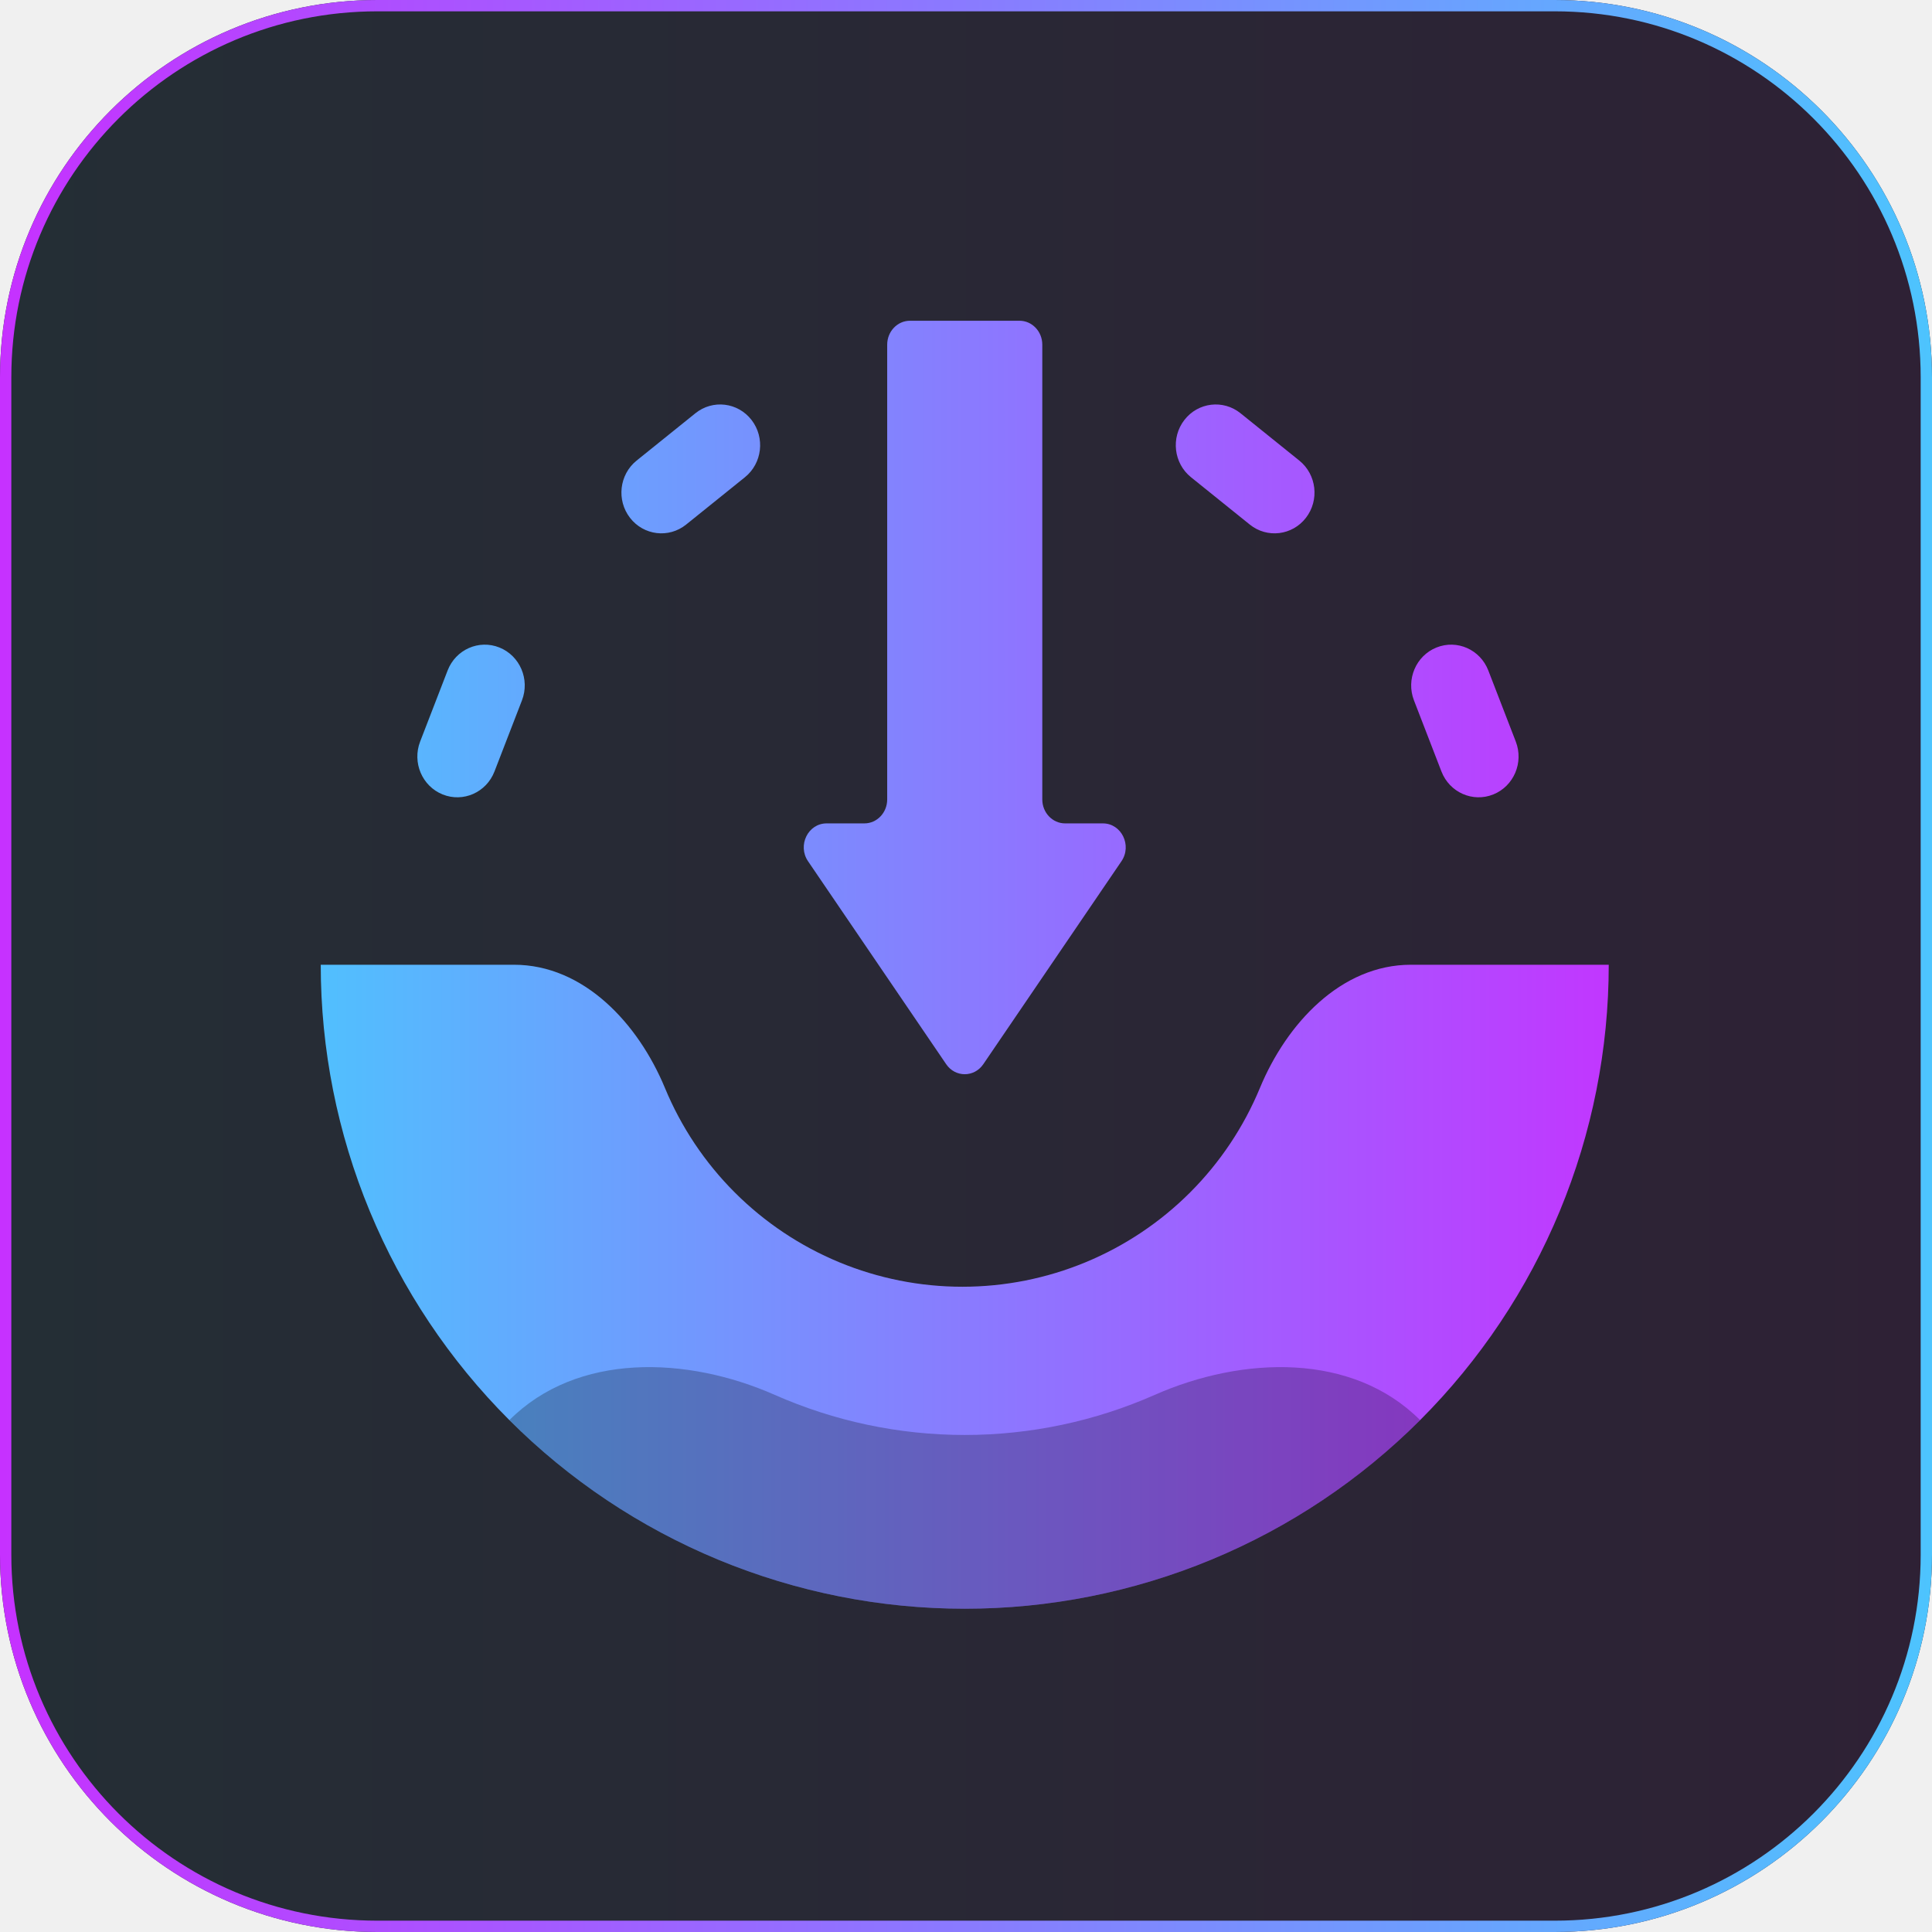
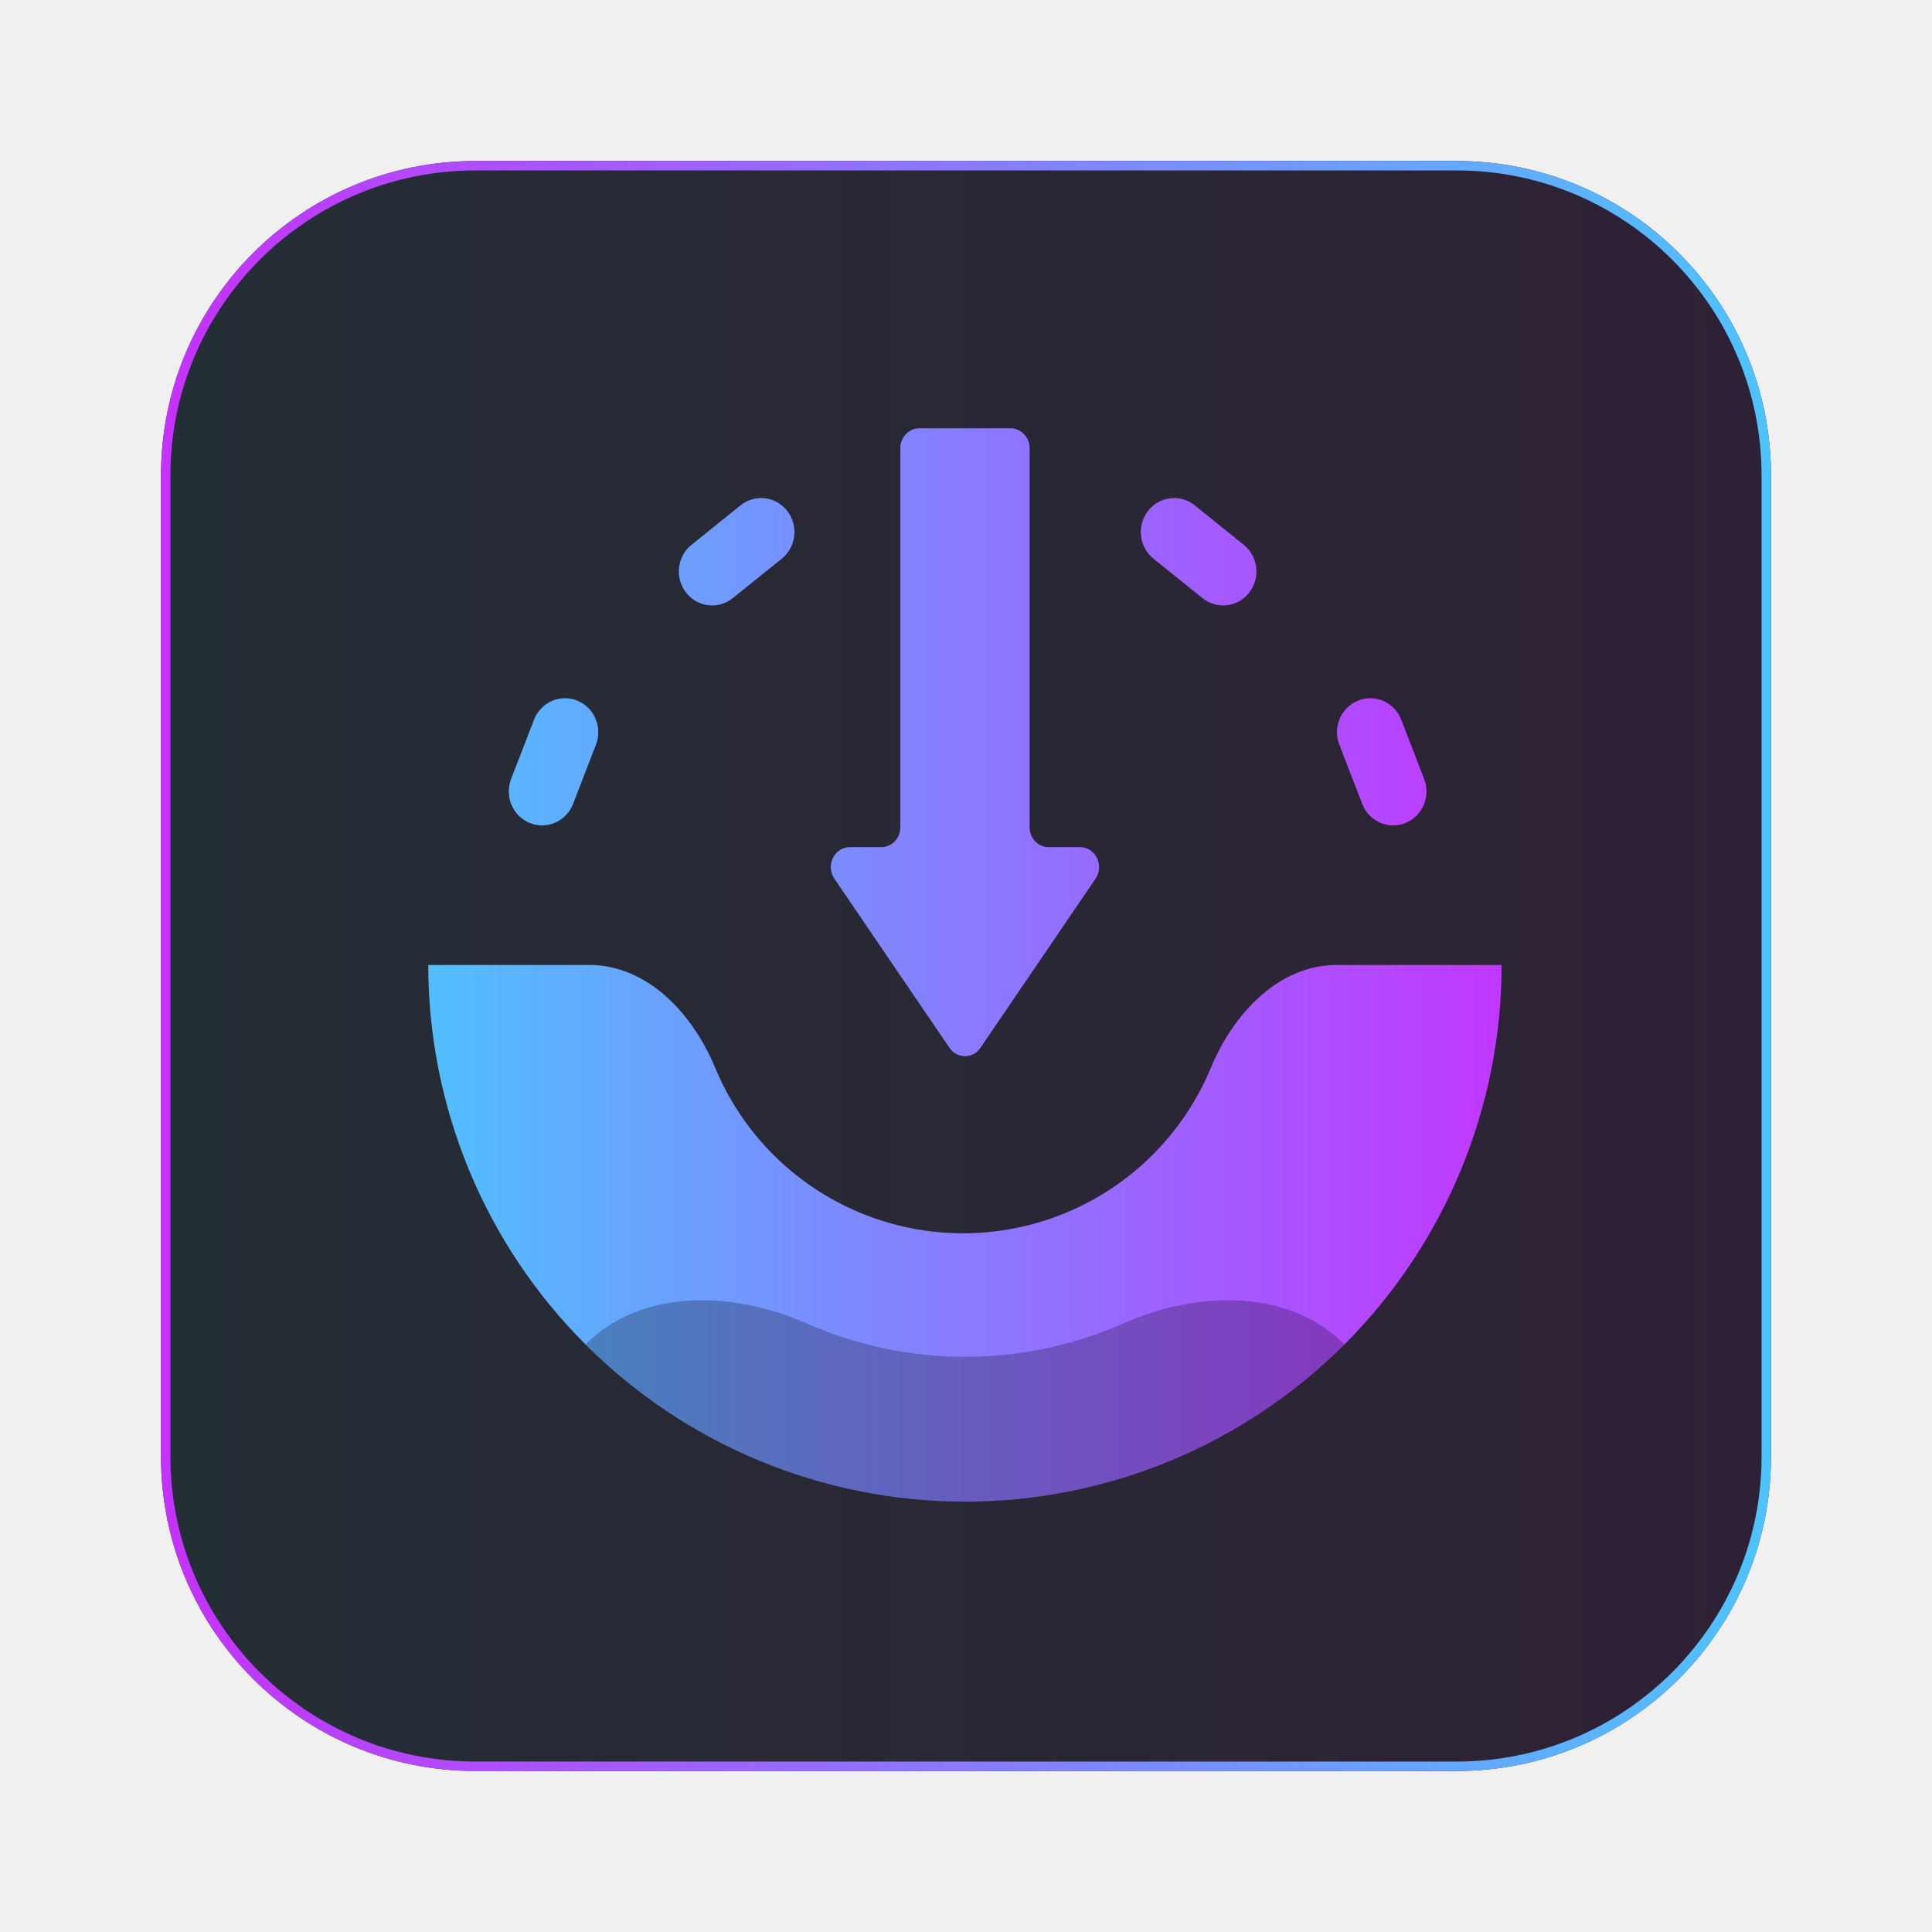
- <svg xmlns="http://www.w3.org/2000/svg" width="100" height="100" viewBox="0 0 512 512" fill="none">
+ <svg xmlns="http://www.w3.org/2000/svg" width="100" height="100" viewBox="-51.2 -51.2 614.4 614.4" fill="none">
  <mask id="path-1-inside-1_61_60" fill="white">
    <path d="M0 100C0 44.772 44.772 0 100 0H412C467.228 0 512 44.772 512 100V412C512 467.228 467.228 512 412 512H100C44.772 512 0 467.228 0 412V100Z" />
  </mask>
  <path d="M0 100C0 44.772 44.772 0 100 0H412C467.228 0 512 44.772 512 100V412C512 467.228 467.228 512 412 512H100C44.772 512 0 467.228 0 412V100Z" fill="url(#paint0_linear_61_60)" />
  <path d="M100 3H412V-3H100V3ZM509 100V412H515V100H509ZM412 509H100V515H412V509ZM3 412V100H-3V412H3ZM100 509C46.428 509 3 465.572 3 412H-3C-3 468.885 43.115 515 100 515V509ZM509 412C509 465.572 465.572 509 412 509V515C468.885 515 515 468.885 515 412H509ZM412 3C465.572 3 509 46.428 509 100H515C515 43.115 468.885 -3 412 -3V3ZM100 -3C43.115 -3 -3 43.115 -3 100H3C3 46.428 46.428 3 100 3V-3Z" fill="url(#paint1_linear_61_60)" mask="url(#path-1-inside-1_61_60)" />
  <path fill-rule="evenodd" clip-rule="evenodd" d="M276.219 91.343C276.219 87.84 273.512 85 270.174 85H241.159C237.821 85 235.115 87.84 235.115 91.343V211.863C235.115 215.367 232.409 218.207 229.07 218.207H219.055C214.139 218.207 211.279 224.038 214.137 228.237L250.748 282.024C253.159 285.565 258.175 285.565 260.585 282.024L297.197 228.237C300.054 224.038 297.195 218.207 292.278 218.207H282.263C278.925 218.207 276.219 215.367 276.219 211.863V91.343ZM97.991 320.978C89.414 300.272 85 278.079 85 255.667H136.209C154.716 255.667 169.133 271.224 176.215 288.322C180.503 298.675 186.789 308.082 194.713 316.007C202.637 323.93 212.044 330.216 222.397 334.505C232.75 338.793 243.847 341 255.053 341C266.259 341 277.355 338.793 287.708 334.505C298.061 330.216 307.469 323.93 315.393 316.007C323.317 308.082 329.602 298.675 333.891 288.322C340.973 271.224 355.389 255.667 373.896 255.667H426.333C426.333 278.079 421.919 300.272 413.342 320.978C404.765 341.684 392.194 360.499 376.346 376.346C360.499 392.194 341.684 404.765 320.978 413.342C300.272 421.919 278.079 426.333 255.667 426.333C233.255 426.333 211.062 421.919 190.356 413.342C169.649 404.765 150.835 392.194 134.987 376.346C119.139 360.499 106.568 341.684 97.991 320.978ZM168.711 122.058C164.12 125.754 163.336 132.547 166.959 137.23C170.582 141.914 177.24 142.714 181.83 139.018L197.415 126.469C202.005 122.773 202.79 115.981 199.167 111.297C195.544 106.614 188.886 105.814 184.295 109.51L168.711 122.058ZM344.329 122.058C348.92 125.754 349.704 132.547 346.081 137.23C342.458 141.914 335.8 142.714 331.21 139.018L315.625 126.469C311.035 122.773 310.25 115.981 313.873 111.297C317.496 106.614 324.154 105.814 328.745 109.51L344.329 122.058ZM117.307 210.537C111.867 208.349 109.196 202.075 111.341 196.525L118.624 177.682C120.769 172.132 126.918 169.407 132.358 171.596C137.799 173.784 140.47 180.058 138.324 185.608L131.042 204.451C128.896 210.001 122.747 212.726 117.307 210.537ZM401.699 196.525C403.844 202.075 401.173 208.349 395.733 210.537C390.293 212.726 384.144 210.001 381.998 204.451L374.716 185.608C372.57 180.058 375.241 173.784 380.682 171.596C386.122 169.407 392.271 172.132 394.416 177.682L401.699 196.525Z" fill="url(#paint2_linear_61_60)" />
  <path d="M376.346 376.346C344.34 408.352 300.93 426.333 255.666 426.333C210.403 426.333 166.993 408.352 134.987 376.346V376.346C152.971 358.362 182.061 359.388 205.327 369.662C221.036 376.599 238.161 380.282 255.666 380.282C273.171 380.282 290.296 376.599 306.006 369.662C329.272 359.388 358.362 358.362 376.346 376.346V376.346Z" fill="black" fill-opacity="0.25" />
  <defs>
    <linearGradient id="paint0_linear_61_60" x1="0" y1="512" x2="512" y2="512" gradientUnits="userSpaceOnUse">
      <stop stop-color="#242E35" />
      <stop offset="1" stop-color="#2E2135" />
    </linearGradient>
    <linearGradient id="paint1_linear_61_60" x1="0" y1="512" x2="512" y2="512" gradientUnits="userSpaceOnUse">
      <stop stop-color="#C631FF" />
      <stop offset="1" stop-color="#4DC4FE" />
    </linearGradient>
    <linearGradient id="paint2_linear_61_60" x1="440.993" y1="248.652" x2="73.044" y2="248.652" gradientUnits="userSpaceOnUse">
      <stop stop-color="#C631FF" />
      <stop offset="1" stop-color="#4DC4FE" />
    </linearGradient>
  </defs>
</svg>
